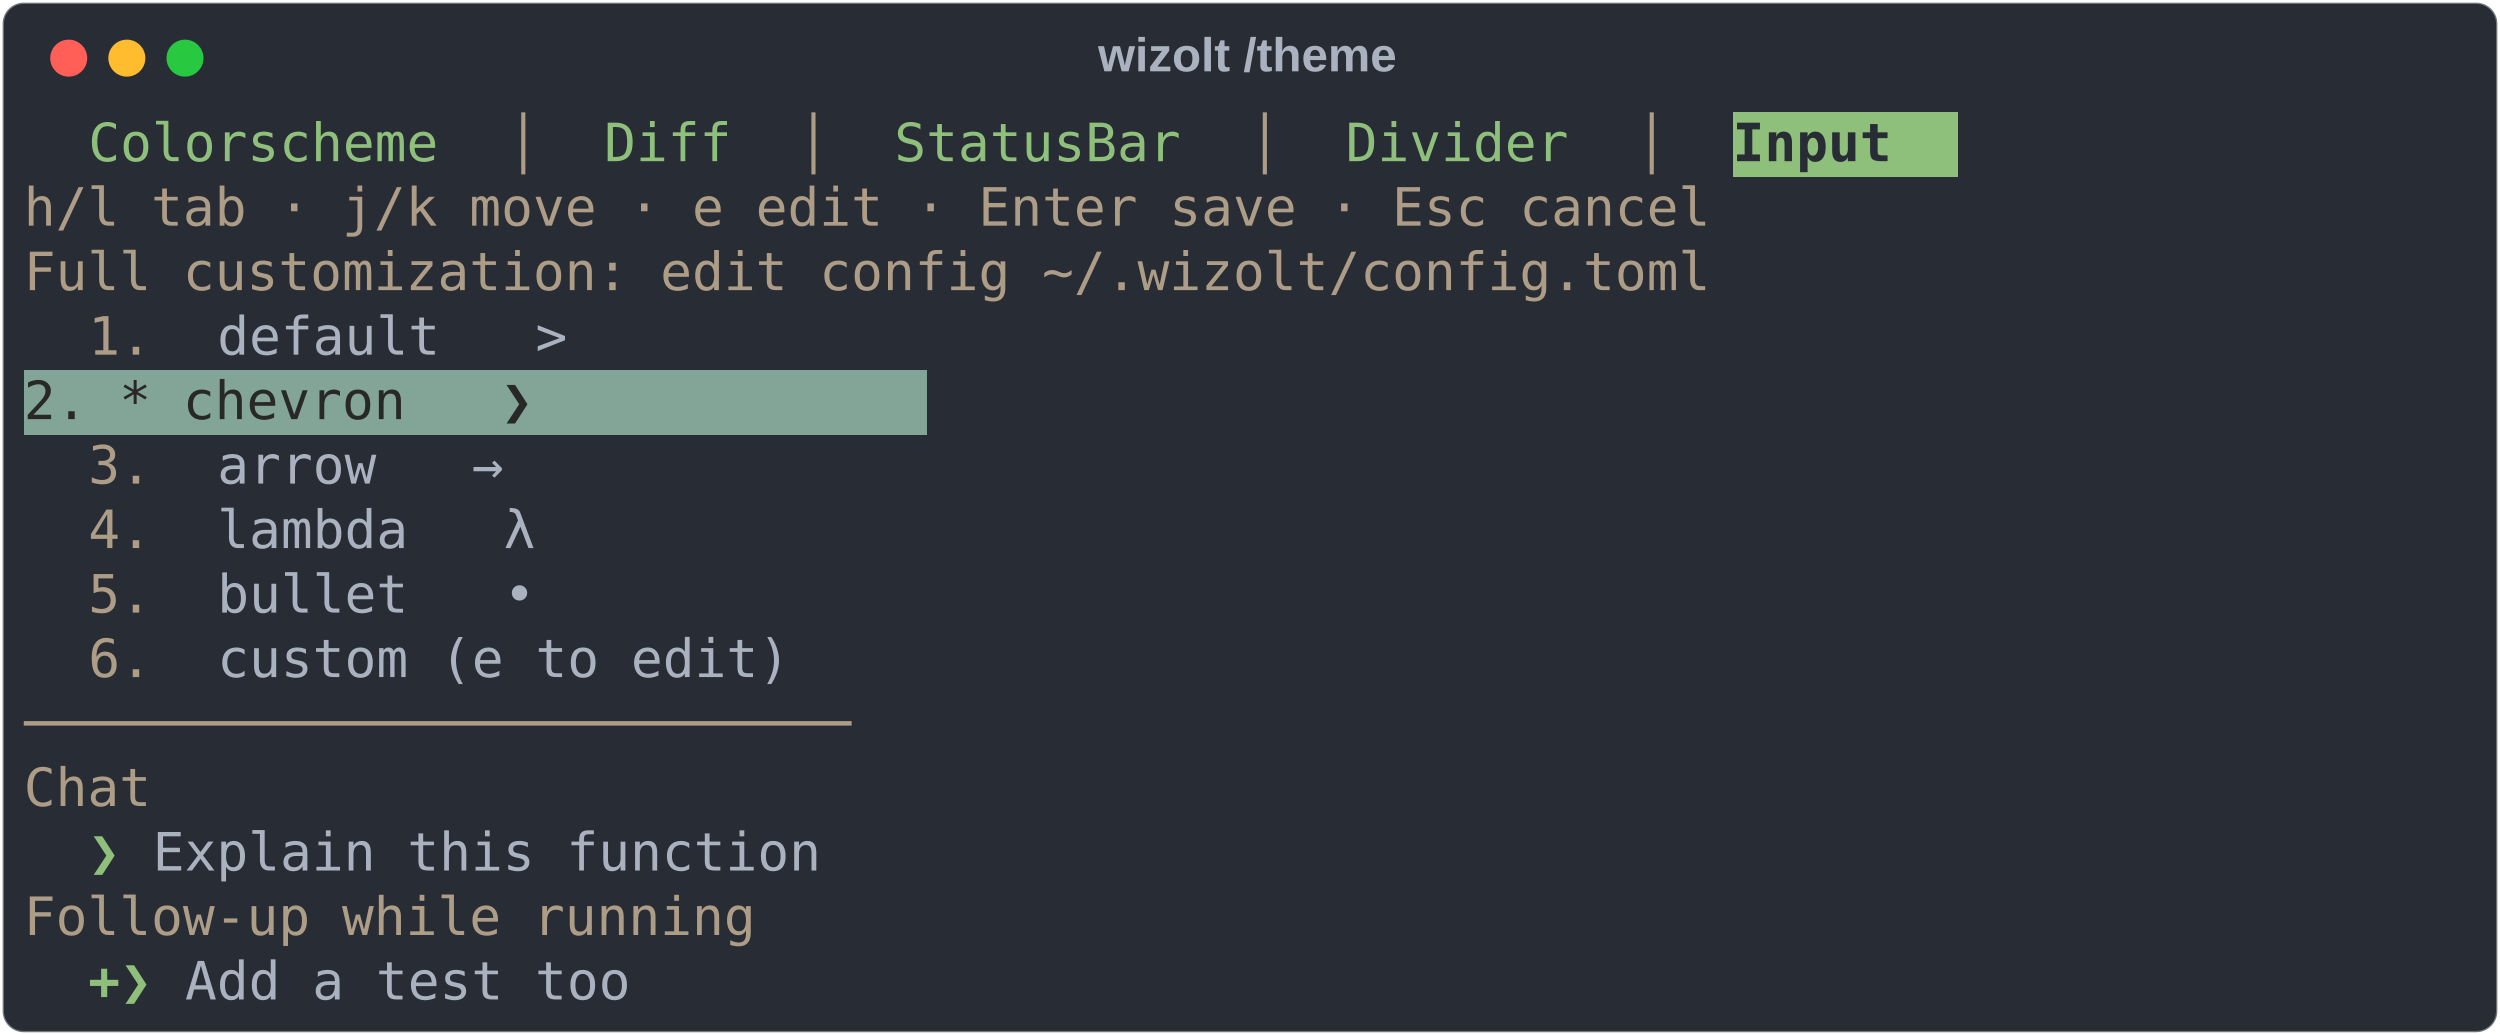
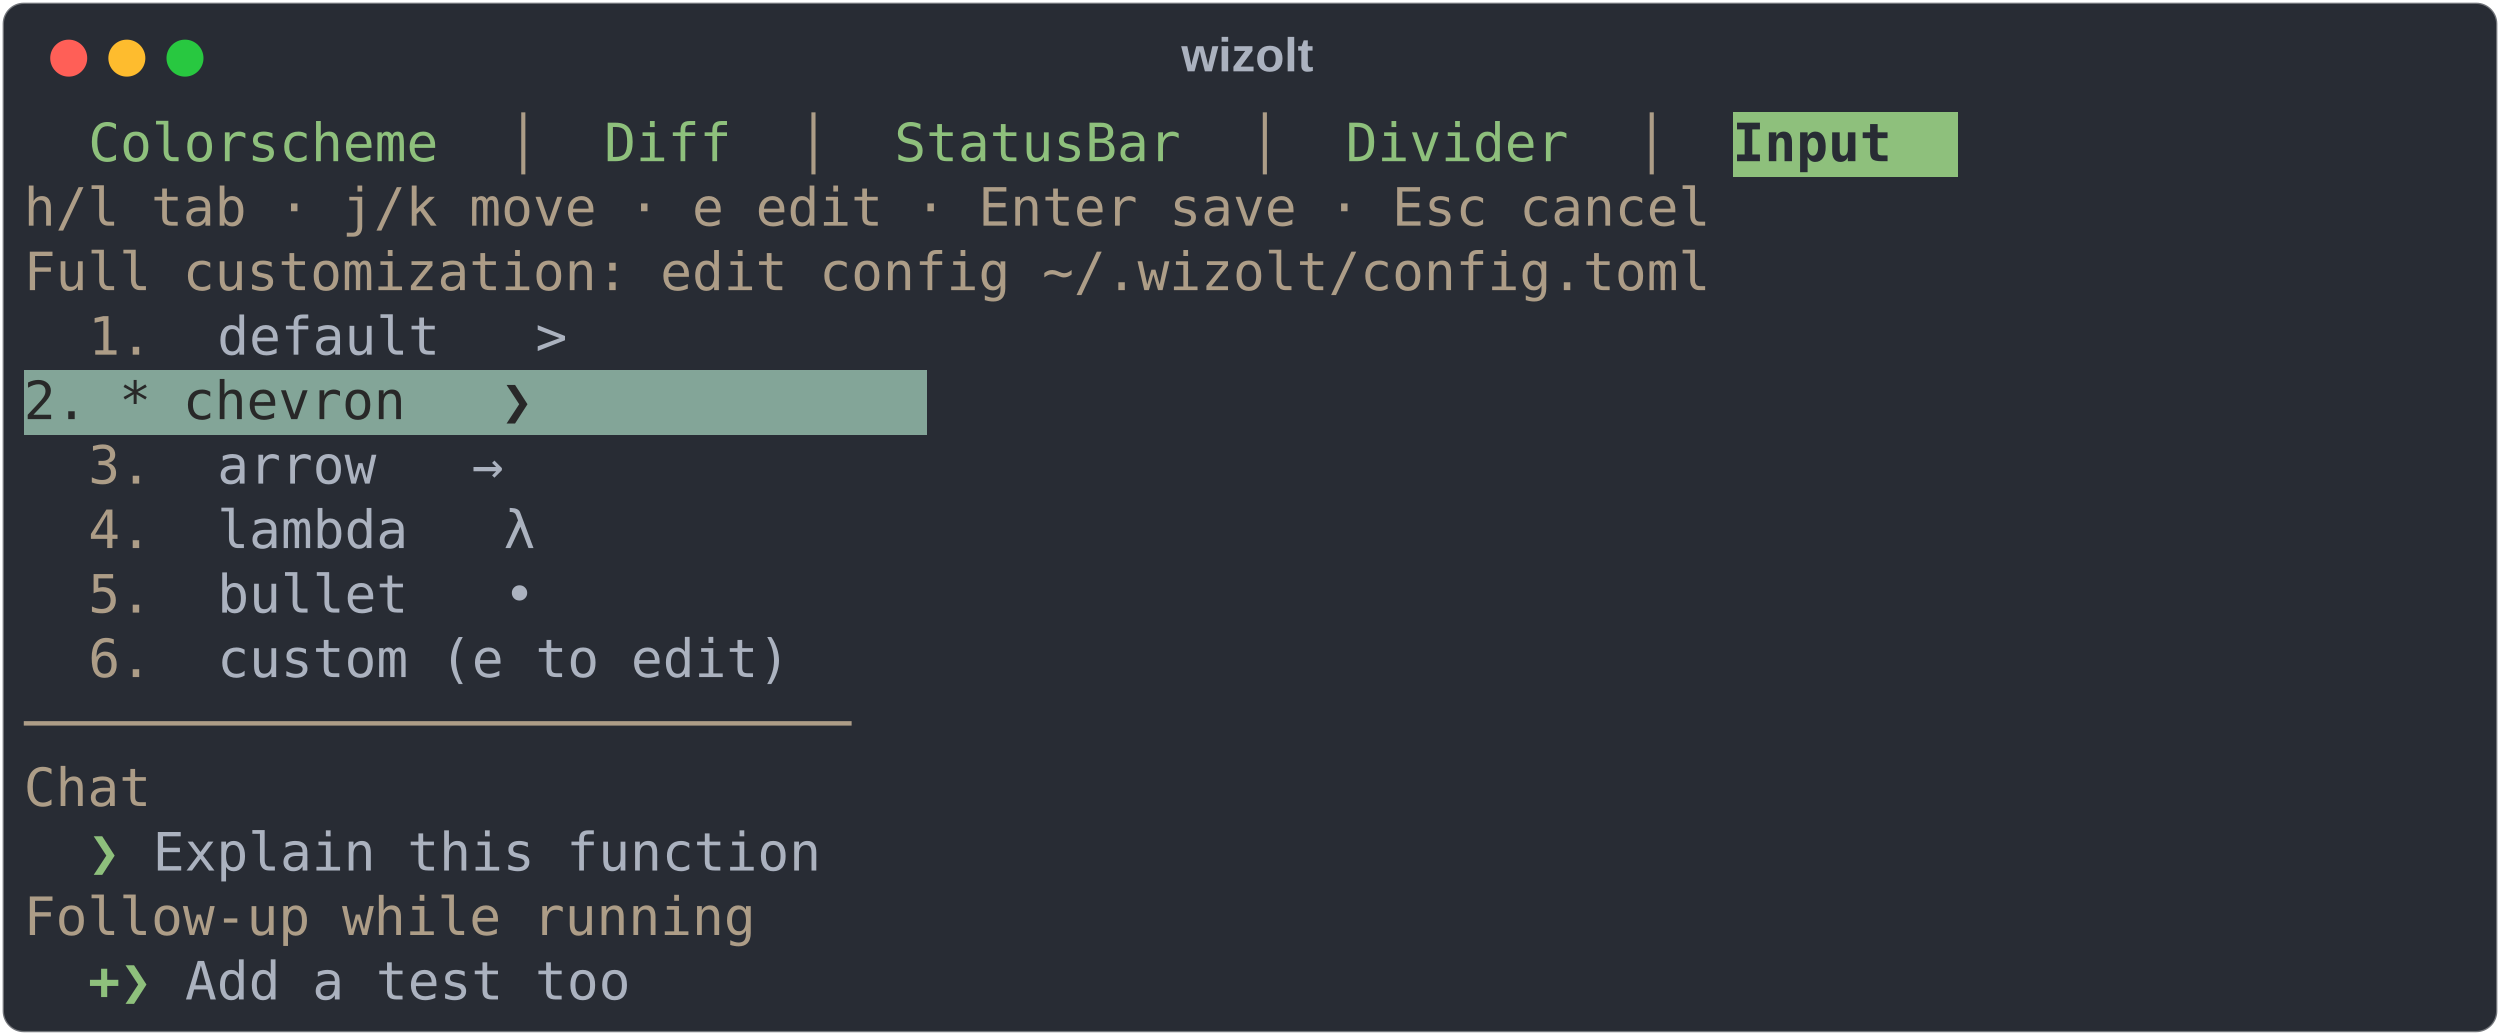
<svg xmlns="http://www.w3.org/2000/svg" class="rich-terminal" viewBox="0 0 946 391.6">
  <style>

    @font-face {
        font-family: "Fira Code";
        src: local("FiraCode-Regular"),
                url("https://cdnjs.cloudflare.com/ajax/libs/firacode/6.2.0/woff2/FiraCode-Regular.woff2") format("woff2"),
                url("https://cdnjs.cloudflare.com/ajax/libs/firacode/6.2.0/woff/FiraCode-Regular.woff") format("woff");
        font-style: normal;
        font-weight: 400;
    }
    @font-face {
        font-family: "Fira Code";
        src: local("FiraCode-Bold"),
                url("https://cdnjs.cloudflare.com/ajax/libs/firacode/6.2.0/woff2/FiraCode-Bold.woff2") format("woff2"),
                url("https://cdnjs.cloudflare.com/ajax/libs/firacode/6.2.0/woff/FiraCode-Bold.woff") format("woff");
        font-style: bold;
        font-weight: 700;
    }

-     .terminal-525854843-matrix {
+     .appearance-input-matrix {
        font-family: Fira Code, monospace;
        font-size: 20px;
        line-height: 24.4px;
        font-variant-east-asian: full-width;
    }

-     .terminal-525854843-title {
+     .appearance-input-title {
        font-size: 18px;
        font-weight: bold;
        font-family: arial;
    }

-     .terminal-525854843-r1 { fill: #abb2bf }
- .terminal-525854843-r2 { fill: #8ec07c }
- .terminal-525854843-r3 { fill: #ad9d87 }
- .terminal-525854843-r4 { fill: #282c34;font-weight: bold }
- .terminal-525854843-r5 { fill: #282828 }
- .terminal-525854843-r6 { fill: #8ec07c;font-weight: bold }
+     .appearance-input-r1 { fill: #abb2bf }
+ .appearance-input-r2 { fill: #8ec07c }
+ .appearance-input-r3 { fill: #ad9d87 }
+ .appearance-input-r4 { fill: #282c34;font-weight: bold }
+ .appearance-input-r5 { fill: #282828 }
+ .appearance-input-r6 { fill: #8ec07c;font-weight: bold }
    </style>
  <defs>
-     <clipPath id="terminal-525854843-clip-terminal">
+     <clipPath id="appearance-input-clip-terminal">
      <rect x="0" y="0" width="926.2" height="340.6" />
    </clipPath>
-     <clipPath id="terminal-525854843-line-0">
+     <clipPath id="appearance-input-line-0">
      <rect x="0" y="1.5" width="927.2" height="24.65" />
    </clipPath>
-     <clipPath id="terminal-525854843-line-1">
+     <clipPath id="appearance-input-line-1">
      <rect x="0" y="25.9" width="927.2" height="24.65" />
    </clipPath>
-     <clipPath id="terminal-525854843-line-2">
+     <clipPath id="appearance-input-line-2">
      <rect x="0" y="50.3" width="927.2" height="24.65" />
    </clipPath>
-     <clipPath id="terminal-525854843-line-3">
+     <clipPath id="appearance-input-line-3">
      <rect x="0" y="74.7" width="927.2" height="24.65" />
    </clipPath>
-     <clipPath id="terminal-525854843-line-4">
+     <clipPath id="appearance-input-line-4">
      <rect x="0" y="99.1" width="927.2" height="24.65" />
    </clipPath>
-     <clipPath id="terminal-525854843-line-5">
+     <clipPath id="appearance-input-line-5">
      <rect x="0" y="123.5" width="927.2" height="24.65" />
    </clipPath>
-     <clipPath id="terminal-525854843-line-6">
+     <clipPath id="appearance-input-line-6">
      <rect x="0" y="147.9" width="927.2" height="24.65" />
    </clipPath>
-     <clipPath id="terminal-525854843-line-7">
+     <clipPath id="appearance-input-line-7">
      <rect x="0" y="172.3" width="927.2" height="24.65" />
    </clipPath>
-     <clipPath id="terminal-525854843-line-8">
+     <clipPath id="appearance-input-line-8">
      <rect x="0" y="196.7" width="927.2" height="24.65" />
    </clipPath>
-     <clipPath id="terminal-525854843-line-9">
+     <clipPath id="appearance-input-line-9">
      <rect x="0" y="221.1" width="927.2" height="24.65" />
    </clipPath>
-     <clipPath id="terminal-525854843-line-10">
+     <clipPath id="appearance-input-line-10">
      <rect x="0" y="245.5" width="927.2" height="24.65" />
    </clipPath>
-     <clipPath id="terminal-525854843-line-11">
+     <clipPath id="appearance-input-line-11">
      <rect x="0" y="269.9" width="927.2" height="24.65" />
    </clipPath>
-     <clipPath id="terminal-525854843-line-12">
+     <clipPath id="appearance-input-line-12">
      <rect x="0" y="294.3" width="927.2" height="24.65" />
    </clipPath>
  </defs>
  <rect fill="#282c34" stroke="rgba(255,255,255,0.35)" stroke-width="1" x="1" y="1" width="944" height="389.6" rx="8" />
-   <text class="terminal-525854843-title" fill="#abb2bf" text-anchor="middle" x="472" y="27">wizolt /theme</text>
+   <text class="appearance-input-title" fill="#abb2bf" text-anchor="middle" x="472" y="27">wizolt</text>
  <g transform="translate(26,22)">
    <circle cx="0" cy="0" r="7" fill="#ff5f57" />
    <circle cx="22" cy="0" r="7" fill="#febc2e" />
    <circle cx="44" cy="0" r="7" fill="#28c840" />
  </g>
-   <g transform="translate(9, 41)" clip-path="url(#terminal-525854843-clip-terminal)">
+   <g transform="translate(9, 41)" clip-path="url(#appearance-input-clip-terminal)">
    <rect fill="#8ec07c" x="646.6" y="1.5" width="85.4" height="24.65" shape-rendering="crispEdges" />
    <rect fill="#83a598" x="0" y="99.1" width="341.6" height="24.65" shape-rendering="crispEdges" />
-     <g class="terminal-525854843-matrix">
-       <text class="terminal-525854843-r2" x="24.4" y="20" textLength="158.6" clip-path="url(#terminal-525854843-line-0)"> Colorscheme </text>
-       <text class="terminal-525854843-r3" x="183" y="20" textLength="36.6" clip-path="url(#terminal-525854843-line-0)"> │ </text>
-       <text class="terminal-525854843-r2" x="219.6" y="20" textLength="73.2" clip-path="url(#terminal-525854843-line-0)"> Diff </text>
-       <text class="terminal-525854843-r3" x="292.8" y="20" textLength="36.6" clip-path="url(#terminal-525854843-line-0)"> │ </text>
-       <text class="terminal-525854843-r2" x="329.4" y="20" textLength="134.2" clip-path="url(#terminal-525854843-line-0)"> StatusBar </text>
-       <text class="terminal-525854843-r3" x="463.6" y="20" textLength="36.6" clip-path="url(#terminal-525854843-line-0)"> │ </text>
-       <text class="terminal-525854843-r2" x="500.2" y="20" textLength="109.8" clip-path="url(#terminal-525854843-line-0)"> Divider </text>
-       <text class="terminal-525854843-r3" x="610" y="20" textLength="36.6" clip-path="url(#terminal-525854843-line-0)"> │ </text>
-       <text class="terminal-525854843-r4" x="646.6" y="20" textLength="85.4" clip-path="url(#terminal-525854843-line-0)"> Input </text>
-       <text class="terminal-525854843-r1" x="927.2" y="20" textLength="12.2" clip-path="url(#terminal-525854843-line-0)">
+     <g class="appearance-input-matrix">
+       <text class="appearance-input-r2" x="24.4" y="20" textLength="158.6" clip-path="url(#appearance-input-line-0)"> Colorscheme </text>
+       <text class="appearance-input-r3" x="183" y="20" textLength="36.6" clip-path="url(#appearance-input-line-0)"> │ </text>
+       <text class="appearance-input-r2" x="219.6" y="20" textLength="73.2" clip-path="url(#appearance-input-line-0)"> Diff </text>
+       <text class="appearance-input-r3" x="292.8" y="20" textLength="36.6" clip-path="url(#appearance-input-line-0)"> │ </text>
+       <text class="appearance-input-r2" x="329.4" y="20" textLength="134.2" clip-path="url(#appearance-input-line-0)"> StatusBar </text>
+       <text class="appearance-input-r3" x="463.6" y="20" textLength="36.6" clip-path="url(#appearance-input-line-0)"> │ </text>
+       <text class="appearance-input-r2" x="500.2" y="20" textLength="109.8" clip-path="url(#appearance-input-line-0)"> Divider </text>
+       <text class="appearance-input-r3" x="610" y="20" textLength="36.6" clip-path="url(#appearance-input-line-0)"> │ </text>
+       <text class="appearance-input-r4" x="646.6" y="20" textLength="85.4" clip-path="url(#appearance-input-line-0)"> Input </text>
+       <text class="appearance-input-r1" x="927.2" y="20" textLength="12.2" clip-path="url(#appearance-input-line-0)">
</text>
-       <text class="terminal-525854843-r3" x="0" y="44.4" textLength="671" clip-path="url(#terminal-525854843-line-1)">  h/l tab · j/k move · e edit · Enter save · Esc cancel</text>
-       <text class="terminal-525854843-r1" x="927.2" y="44.4" textLength="12.2" clip-path="url(#terminal-525854843-line-1)">
+       <text class="appearance-input-r3" x="0" y="44.4" textLength="671" clip-path="url(#appearance-input-line-1)">  h/l tab · j/k move · e edit · Enter save · Esc cancel</text>
+       <text class="appearance-input-r1" x="927.2" y="44.4" textLength="12.2" clip-path="url(#appearance-input-line-1)">
</text>
-       <text class="terminal-525854843-r3" x="0" y="68.8" textLength="671" clip-path="url(#terminal-525854843-line-2)">  Full customization: edit config ~/.wizolt/config.toml</text>
-       <text class="terminal-525854843-r1" x="927.2" y="68.8" textLength="12.2" clip-path="url(#terminal-525854843-line-2)">
+       <text class="appearance-input-r3" x="0" y="68.8" textLength="671" clip-path="url(#appearance-input-line-2)">  Full customization: edit config ~/.wizolt/config.toml</text>
+       <text class="appearance-input-r1" x="927.2" y="68.8" textLength="12.2" clip-path="url(#appearance-input-line-2)">
</text>
-       <text class="terminal-525854843-r3" x="24.4" y="93.2" textLength="48.8" clip-path="url(#terminal-525854843-line-3)"> 1. </text>
-       <text class="terminal-525854843-r1" x="73.2" y="93.2" textLength="158.6" clip-path="url(#terminal-525854843-line-3)">  default   &gt;</text>
-       <text class="terminal-525854843-r1" x="927.2" y="93.2" textLength="12.2" clip-path="url(#terminal-525854843-line-3)">
+       <text class="appearance-input-r3" x="24.4" y="93.2" textLength="48.8" clip-path="url(#appearance-input-line-3)"> 1. </text>
+       <text class="appearance-input-r1" x="73.2" y="93.2" textLength="158.6" clip-path="url(#appearance-input-line-3)">  default   &gt;</text>
+       <text class="appearance-input-r1" x="927.2" y="93.2" textLength="12.2" clip-path="url(#appearance-input-line-3)">
</text>
-       <text class="terminal-525854843-r5" x="0" y="117.6" textLength="341.6" clip-path="url(#terminal-525854843-line-4)">   2. * chevron   ❯         </text>
-       <text class="terminal-525854843-r1" x="927.2" y="117.6" textLength="12.2" clip-path="url(#terminal-525854843-line-4)">
+       <text class="appearance-input-r5" x="0" y="117.6" textLength="341.6" clip-path="url(#appearance-input-line-4)">   2. * chevron   ❯         </text>
+       <text class="appearance-input-r1" x="927.2" y="117.6" textLength="12.2" clip-path="url(#appearance-input-line-4)">
</text>
-       <text class="terminal-525854843-r3" x="24.4" y="142" textLength="48.8" clip-path="url(#terminal-525854843-line-5)"> 3. </text>
-       <text class="terminal-525854843-r1" x="73.2" y="142" textLength="134.2" clip-path="url(#terminal-525854843-line-5)">  arrow   →</text>
-       <text class="terminal-525854843-r1" x="927.2" y="142" textLength="12.2" clip-path="url(#terminal-525854843-line-5)">
+       <text class="appearance-input-r3" x="24.4" y="142" textLength="48.8" clip-path="url(#appearance-input-line-5)"> 3. </text>
+       <text class="appearance-input-r1" x="73.2" y="142" textLength="134.2" clip-path="url(#appearance-input-line-5)">  arrow   →</text>
+       <text class="appearance-input-r1" x="927.2" y="142" textLength="12.2" clip-path="url(#appearance-input-line-5)">
</text>
-       <text class="terminal-525854843-r3" x="24.4" y="166.4" textLength="48.8" clip-path="url(#terminal-525854843-line-6)"> 4. </text>
-       <text class="terminal-525854843-r1" x="73.2" y="166.4" textLength="146.4" clip-path="url(#terminal-525854843-line-6)">  lambda   λ</text>
-       <text class="terminal-525854843-r1" x="927.2" y="166.4" textLength="12.2" clip-path="url(#terminal-525854843-line-6)">
+       <text class="appearance-input-r3" x="24.4" y="166.4" textLength="48.8" clip-path="url(#appearance-input-line-6)"> 4. </text>
+       <text class="appearance-input-r1" x="73.2" y="166.4" textLength="146.4" clip-path="url(#appearance-input-line-6)">  lambda   λ</text>
+       <text class="appearance-input-r1" x="927.2" y="166.4" textLength="12.2" clip-path="url(#appearance-input-line-6)">
</text>
-       <text class="terminal-525854843-r3" x="24.4" y="190.8" textLength="48.8" clip-path="url(#terminal-525854843-line-7)"> 5. </text>
-       <text class="terminal-525854843-r1" x="73.2" y="190.8" textLength="146.4" clip-path="url(#terminal-525854843-line-7)">  bullet   •</text>
-       <text class="terminal-525854843-r1" x="927.2" y="190.8" textLength="12.2" clip-path="url(#terminal-525854843-line-7)">
+       <text class="appearance-input-r3" x="24.4" y="190.8" textLength="48.8" clip-path="url(#appearance-input-line-7)"> 5. </text>
+       <text class="appearance-input-r1" x="73.2" y="190.8" textLength="146.4" clip-path="url(#appearance-input-line-7)">  bullet   •</text>
+       <text class="appearance-input-r1" x="927.2" y="190.8" textLength="12.2" clip-path="url(#appearance-input-line-7)">
</text>
-       <text class="terminal-525854843-r3" x="24.4" y="215.2" textLength="48.8" clip-path="url(#terminal-525854843-line-8)"> 6. </text>
-       <text class="terminal-525854843-r1" x="73.2" y="215.2" textLength="244" clip-path="url(#terminal-525854843-line-8)">  custom (e to edit)</text>
-       <text class="terminal-525854843-r1" x="927.2" y="215.2" textLength="12.2" clip-path="url(#terminal-525854843-line-8)">
+       <text class="appearance-input-r3" x="24.4" y="215.2" textLength="48.8" clip-path="url(#appearance-input-line-8)"> 6. </text>
+       <text class="appearance-input-r1" x="73.2" y="215.2" textLength="244" clip-path="url(#appearance-input-line-8)">  custom (e to edit)</text>
+       <text class="appearance-input-r1" x="927.2" y="215.2" textLength="12.2" clip-path="url(#appearance-input-line-8)">
</text>
-       <text class="terminal-525854843-r3" x="0" y="239.6" textLength="341.6" clip-path="url(#terminal-525854843-line-9)">  ──────────────────────────</text>
-       <text class="terminal-525854843-r1" x="927.2" y="239.6" textLength="12.2" clip-path="url(#terminal-525854843-line-9)">
+       <text class="appearance-input-r3" x="0" y="239.6" textLength="341.6" clip-path="url(#appearance-input-line-9)">  ──────────────────────────</text>
+       <text class="appearance-input-r1" x="927.2" y="239.6" textLength="12.2" clip-path="url(#appearance-input-line-9)">
</text>
-       <text class="terminal-525854843-r3" x="0" y="264" textLength="73.2" clip-path="url(#terminal-525854843-line-10)">  Chat</text>
-       <text class="terminal-525854843-r1" x="927.2" y="264" textLength="12.2" clip-path="url(#terminal-525854843-line-10)">
+       <text class="appearance-input-r3" x="0" y="264" textLength="73.2" clip-path="url(#appearance-input-line-10)">  Chat</text>
+       <text class="appearance-input-r1" x="927.2" y="264" textLength="12.2" clip-path="url(#appearance-input-line-10)">
</text>
-       <text class="terminal-525854843-r6" x="24.4" y="288.4" textLength="24.4" clip-path="url(#terminal-525854843-line-11)">❯ </text>
-       <text class="terminal-525854843-r1" x="48.8" y="288.4" textLength="256.2" clip-path="url(#terminal-525854843-line-11)">Explain this function</text>
-       <text class="terminal-525854843-r1" x="927.2" y="288.4" textLength="12.2" clip-path="url(#terminal-525854843-line-11)">
+       <text class="appearance-input-r6" x="24.4" y="288.4" textLength="24.4" clip-path="url(#appearance-input-line-11)">❯ </text>
+       <text class="appearance-input-r1" x="48.8" y="288.4" textLength="256.2" clip-path="url(#appearance-input-line-11)">Explain this function</text>
+       <text class="appearance-input-r1" x="927.2" y="288.4" textLength="12.2" clip-path="url(#appearance-input-line-11)">
</text>
-       <text class="terminal-525854843-r3" x="0" y="312.8" textLength="305" clip-path="url(#terminal-525854843-line-12)">  Follow-up while running</text>
-       <text class="terminal-525854843-r1" x="927.2" y="312.8" textLength="12.2" clip-path="url(#terminal-525854843-line-12)">
+       <text class="appearance-input-r3" x="0" y="312.8" textLength="305" clip-path="url(#appearance-input-line-12)">  Follow-up while running</text>
+       <text class="appearance-input-r1" x="927.2" y="312.8" textLength="12.2" clip-path="url(#appearance-input-line-12)">
</text>
-       <text class="terminal-525854843-r6" x="24.4" y="337.2" textLength="36.6" clip-path="url(#terminal-525854843-line-13)">+❯ </text>
-       <text class="terminal-525854843-r1" x="61" y="337.2" textLength="170.8" clip-path="url(#terminal-525854843-line-13)">Add a test too</text>
-       <text class="terminal-525854843-r1" x="927.2" y="337.2" textLength="12.2" clip-path="url(#terminal-525854843-line-13)">
+       <text class="appearance-input-r6" x="24.4" y="337.2" textLength="36.6" clip-path="url(#appearance-input-line-13)">+❯ </text>
+       <text class="appearance-input-r1" x="61" y="337.2" textLength="170.8" clip-path="url(#appearance-input-line-13)">Add a test too</text>
+       <text class="appearance-input-r1" x="927.2" y="337.2" textLength="12.2" clip-path="url(#appearance-input-line-13)">
</text>
    </g>
  </g>
</svg>
